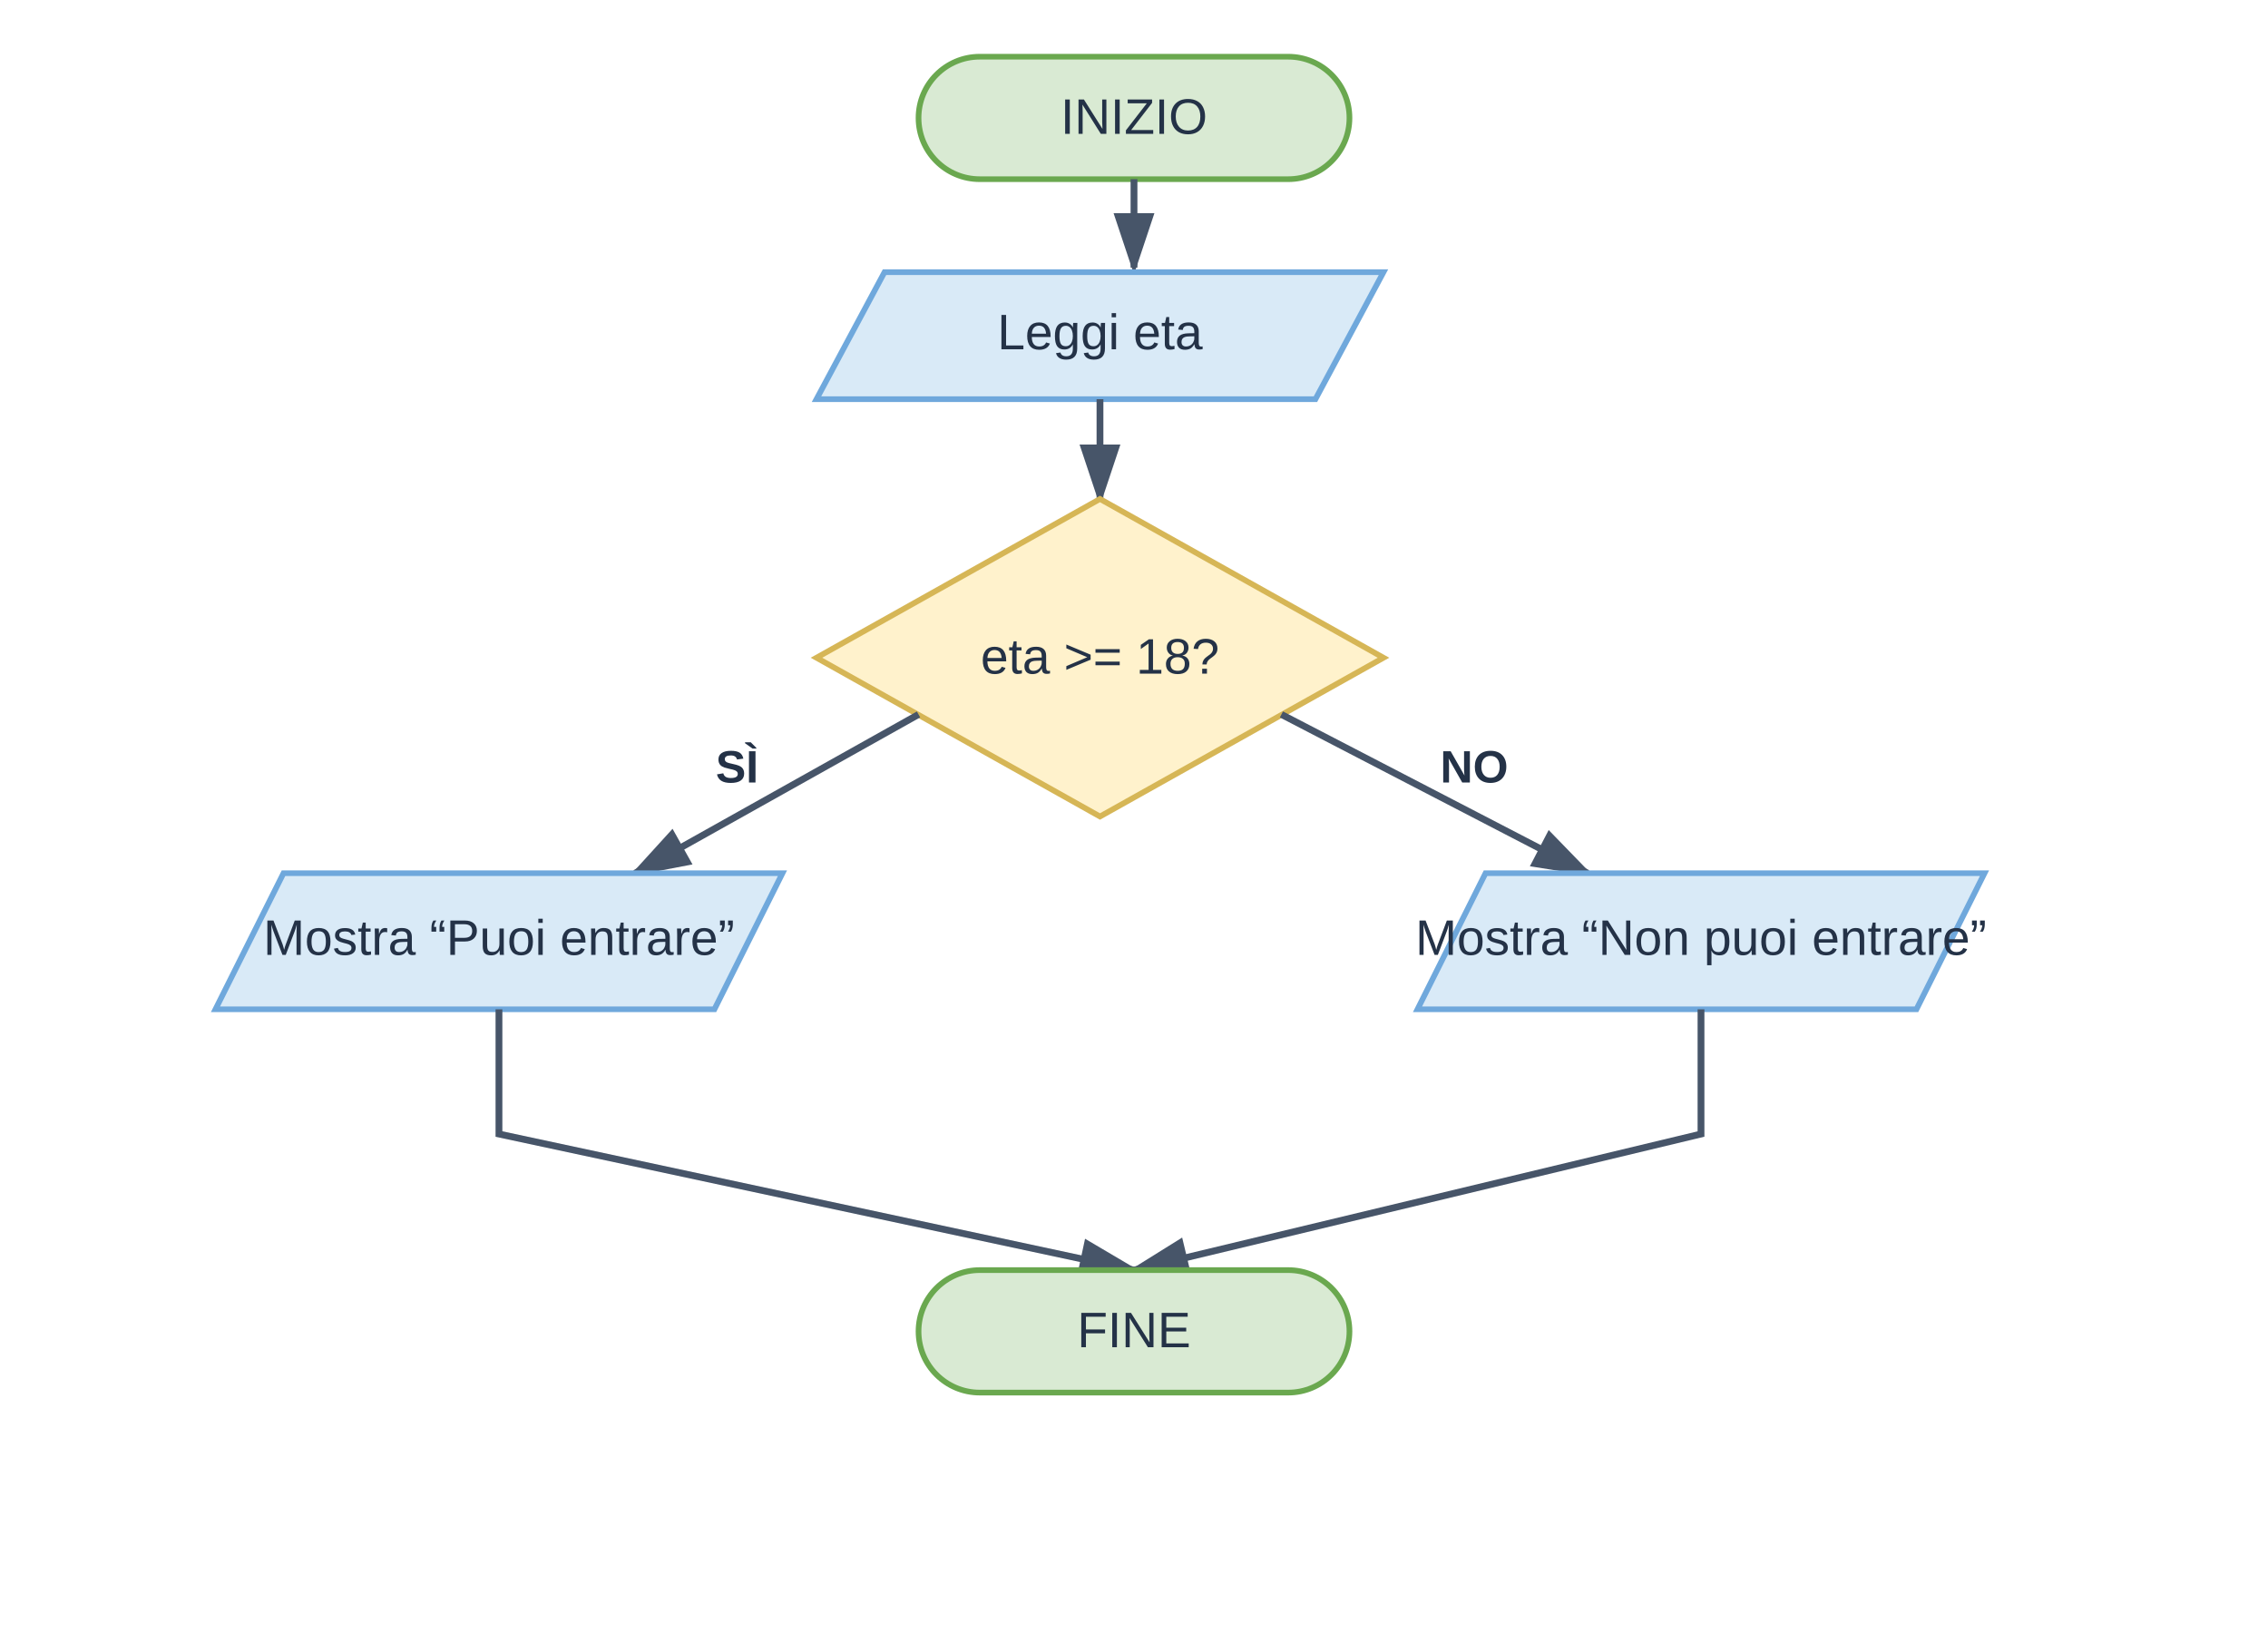
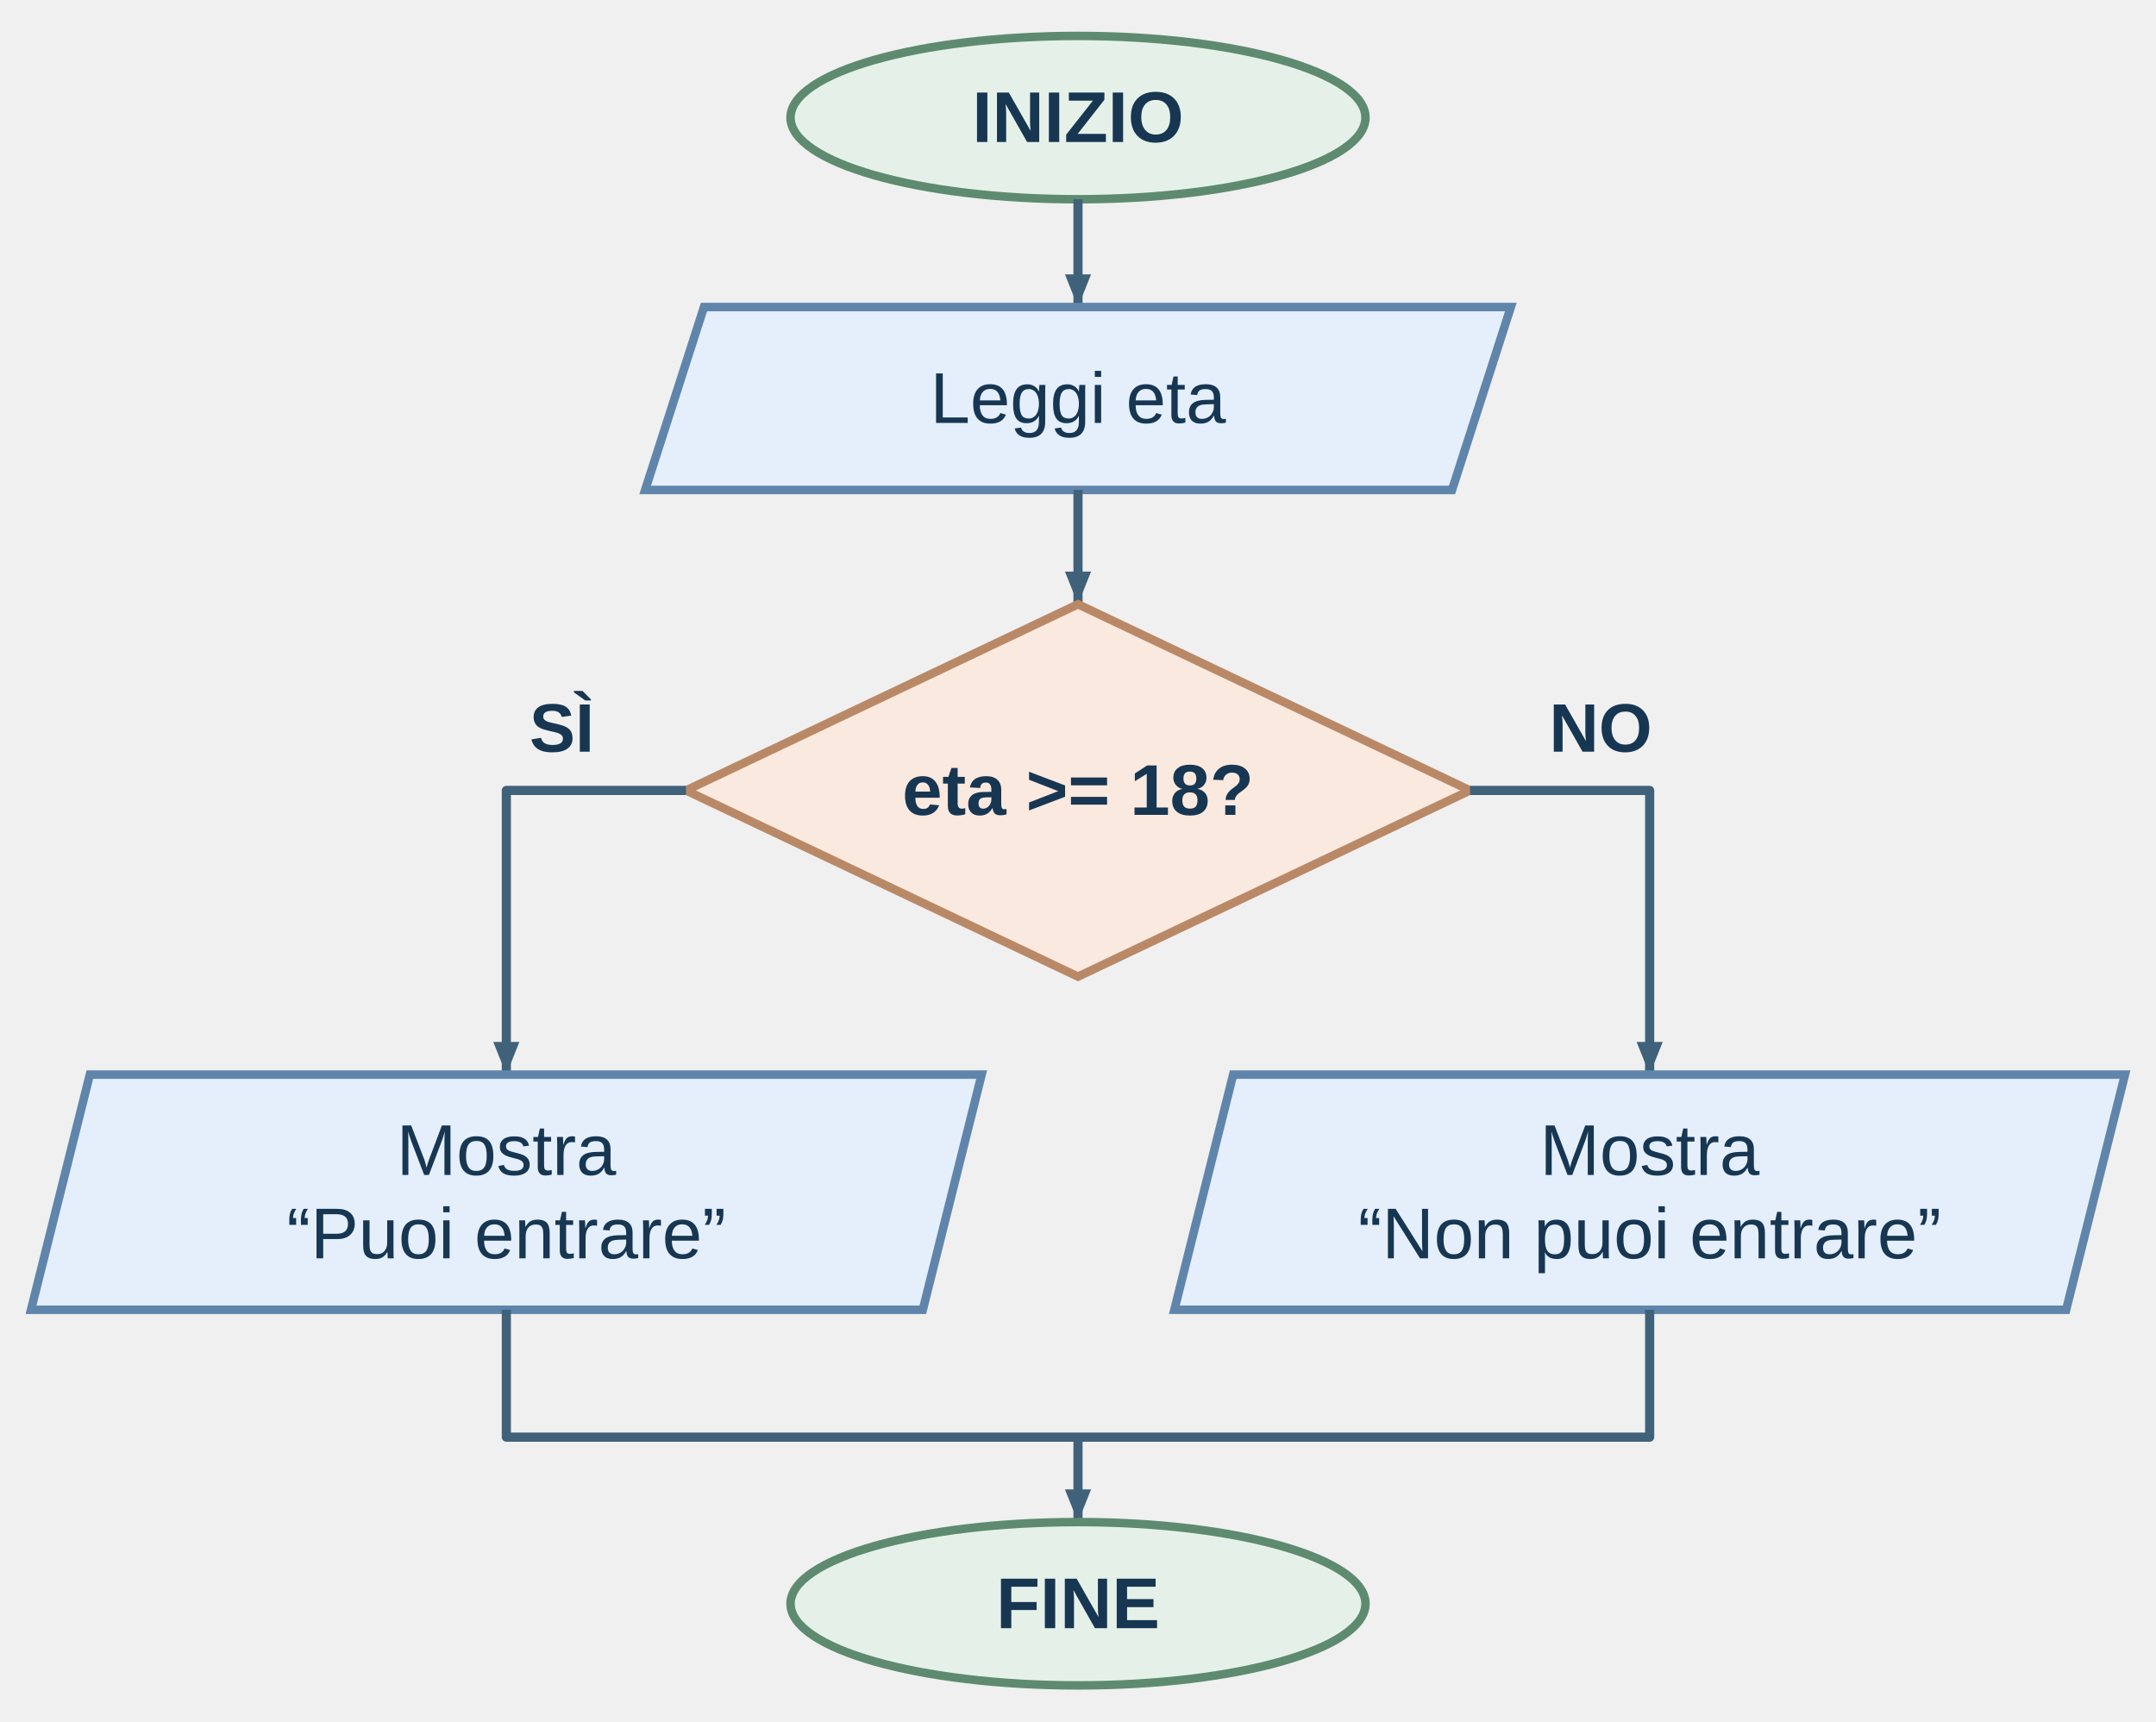
- <svg xmlns="http://www.w3.org/2000/svg" width="1000" height="720" viewBox="0 0 1000 720">
-   <rect width="1000" height="720" fill="#ffffff" />
-   <defs>
-     <marker id="arrow" markerWidth="10" markerHeight="10" refX="8" refY="3" orient="auto">
-       <path d="M0,0 L0,6 L9,3 z" fill="#475569" />
-     </marker>
-   </defs>
-   <style>text{font-family:Arial,Helvetica,sans-serif;fill:#243247;font-size:22px;text-anchor:middle}.flow{fill:none;stroke:#475569;stroke-width:3;marker-end:url(#arrow)}.terminal{fill:#d9ead3;stroke:#6aa84f;stroke-width:2.5}.io{fill:#d9eaf7;stroke:#6fa8dc;stroke-width:2.5}.decision{fill:#fff2cc;stroke:#d6b656;stroke-width:2.5}.branch{font-weight:bold;font-size:20px}</style>
-   <rect x="405" y="25" width="190" height="54" rx="27" class="terminal" />
-   <text x="500" y="59">INIZIO</text>
-   <path class="flow" d="M500 79 V118" />
-   <polygon class="io" points="390,120 610,120 580,176 360,176" />
-   <text x="485" y="154">Leggi eta</text>
-   <path class="flow" d="M485 176 V220" />
-   <polygon class="decision" points="485,220 610,290 485,360 360,290" />
-   <text x="485" y="297">eta &gt;= 18?</text>
-   <path class="flow" d="M405 315 L280 385" />
-   <path class="flow" d="M565 315 L700 385" />
-   <text class="branch" x="325" y="345">SÌ</text>
-   <text class="branch" x="650" y="345">NO</text>
-   <polygon class="io" points="125,385 345,385 315,445 95,445" />
-   <text x="220" y="421">Mostra “Puoi entrare”</text>
-   <polygon class="io" points="655,385 875,385 845,445 625,445" />
-   <text x="750" y="421">Mostra “Non puoi entrare”</text>
-   <path class="flow" d="M220 445 V500 L500 560" />
-   <path class="flow" d="M750 445 V500 L500 560" />
-   <rect x="405" y="560" width="190" height="54" rx="27" class="terminal" />
-   <text x="500" y="594">FINE</text>
+ <svg xmlns="http://www.w3.org/2000/svg" width="660" height="527" viewBox="0 0 660 527">
+   <g>
+     <ellipse cx="330" cy="36" rx="88.0" ry="25.0" fill="#e5f1e8" stroke="#5e8b70" stroke-width="2.6" />
+     <text x="330" y="43.48" text-anchor="middle" font-family="Arial, Liberation Sans, sans-serif" font-size="22" font-weight="700" fill="#173652">INIZIO</text>
+   </g>
+   <polyline fill="none" stroke="#40617a" stroke-width="2.8" stroke-linejoin="round" points="330,61 330,94" />
+   <polygon fill="#40617a" points="330,94 326.00,84.00 334.00,84.00" />
+   <g>
+     <polygon points="215.5,94 462.5,94 444.5,150 197.5,150" fill="#e4effb" stroke="#6085ab" stroke-width="2.6" />
+     <text x="330" y="129.48" text-anchor="middle" font-family="Arial, Liberation Sans, sans-serif" font-size="22" font-weight="400" fill="#173652">Leggi eta</text>
+   </g>
+   <polyline fill="none" stroke="#40617a" stroke-width="2.8" stroke-linejoin="round" points="330,150 330,185" />
+   <polygon fill="#40617a" points="330,185 326.00,175.00 334.00,175.00" />
+   <g>
+     <polygon points="330,185 450,242 330,299 210,242" fill="#fae9de" stroke="#b98967" stroke-width="2.6" />
+     <text x="330" y="249.48" text-anchor="middle" font-family="Arial, Liberation Sans, sans-serif" font-size="22" font-weight="700" fill="#173652">eta &gt;= 18?</text>
+   </g>
+   <polyline fill="none" stroke="#40617a" stroke-width="2.8" stroke-linejoin="round" points="210,242 155,242 155,329" />
+   <polygon fill="#40617a" points="155,329 151.00,319.00 159.00,319.00" />
+   <polyline fill="none" stroke="#40617a" stroke-width="2.8" stroke-linejoin="round" points="450,242 505,242 505,329" />
+   <polygon fill="#40617a" points="505,329 501.00,319.00 509.00,319.00" />
+   <text x="172" y="230.14" text-anchor="middle" font-family="Arial, Liberation Sans, sans-serif" font-size="21" font-weight="700" fill="#173652">SÌ</text>
+   <text x="490" y="230.14" text-anchor="middle" font-family="Arial, Liberation Sans, sans-serif" font-size="21" font-weight="700" fill="#173652">NO</text>
+   <g>
+     <polygon points="27.5,329 300.5,329 282.5,401 9.5,401" fill="#e4effb" stroke="#6085ab" stroke-width="2.6" />
+     <text x="155" y="359.72" text-anchor="middle" font-family="Arial, Liberation Sans, sans-serif" font-size="22" font-weight="400" fill="#173652">Mostra</text>
+     <text x="155" y="385.24" text-anchor="middle" font-family="Arial, Liberation Sans, sans-serif" font-size="22" font-weight="400" fill="#173652">“Puoi entrare”</text>
+   </g>
+   <g>
+     <polygon points="377.5,329 650.5,329 632.5,401 359.5,401" fill="#e4effb" stroke="#6085ab" stroke-width="2.6" />
+     <text x="505" y="359.72" text-anchor="middle" font-family="Arial, Liberation Sans, sans-serif" font-size="22" font-weight="400" fill="#173652">Mostra</text>
+     <text x="505" y="385.24" text-anchor="middle" font-family="Arial, Liberation Sans, sans-serif" font-size="22" font-weight="400" fill="#173652">“Non puoi entrare”</text>
+   </g>
+   <polyline fill="none" stroke="#40617a" stroke-width="2.8" stroke-linejoin="round" points="155,401 155,440 505,440 505,401" />
+   <polyline fill="none" stroke="#40617a" stroke-width="2.8" stroke-linejoin="round" points="330,440 330,466" />
+   <polygon fill="#40617a" points="330,466 326.00,456.00 334.00,456.00" />
+   <g>
+     <ellipse cx="330" cy="491" rx="88.0" ry="25.0" fill="#e5f1e8" stroke="#5e8b70" stroke-width="2.6" />
+     <text x="330" y="498.48" text-anchor="middle" font-family="Arial, Liberation Sans, sans-serif" font-size="22" font-weight="700" fill="#173652">FINE</text>
+   </g>
</svg>
